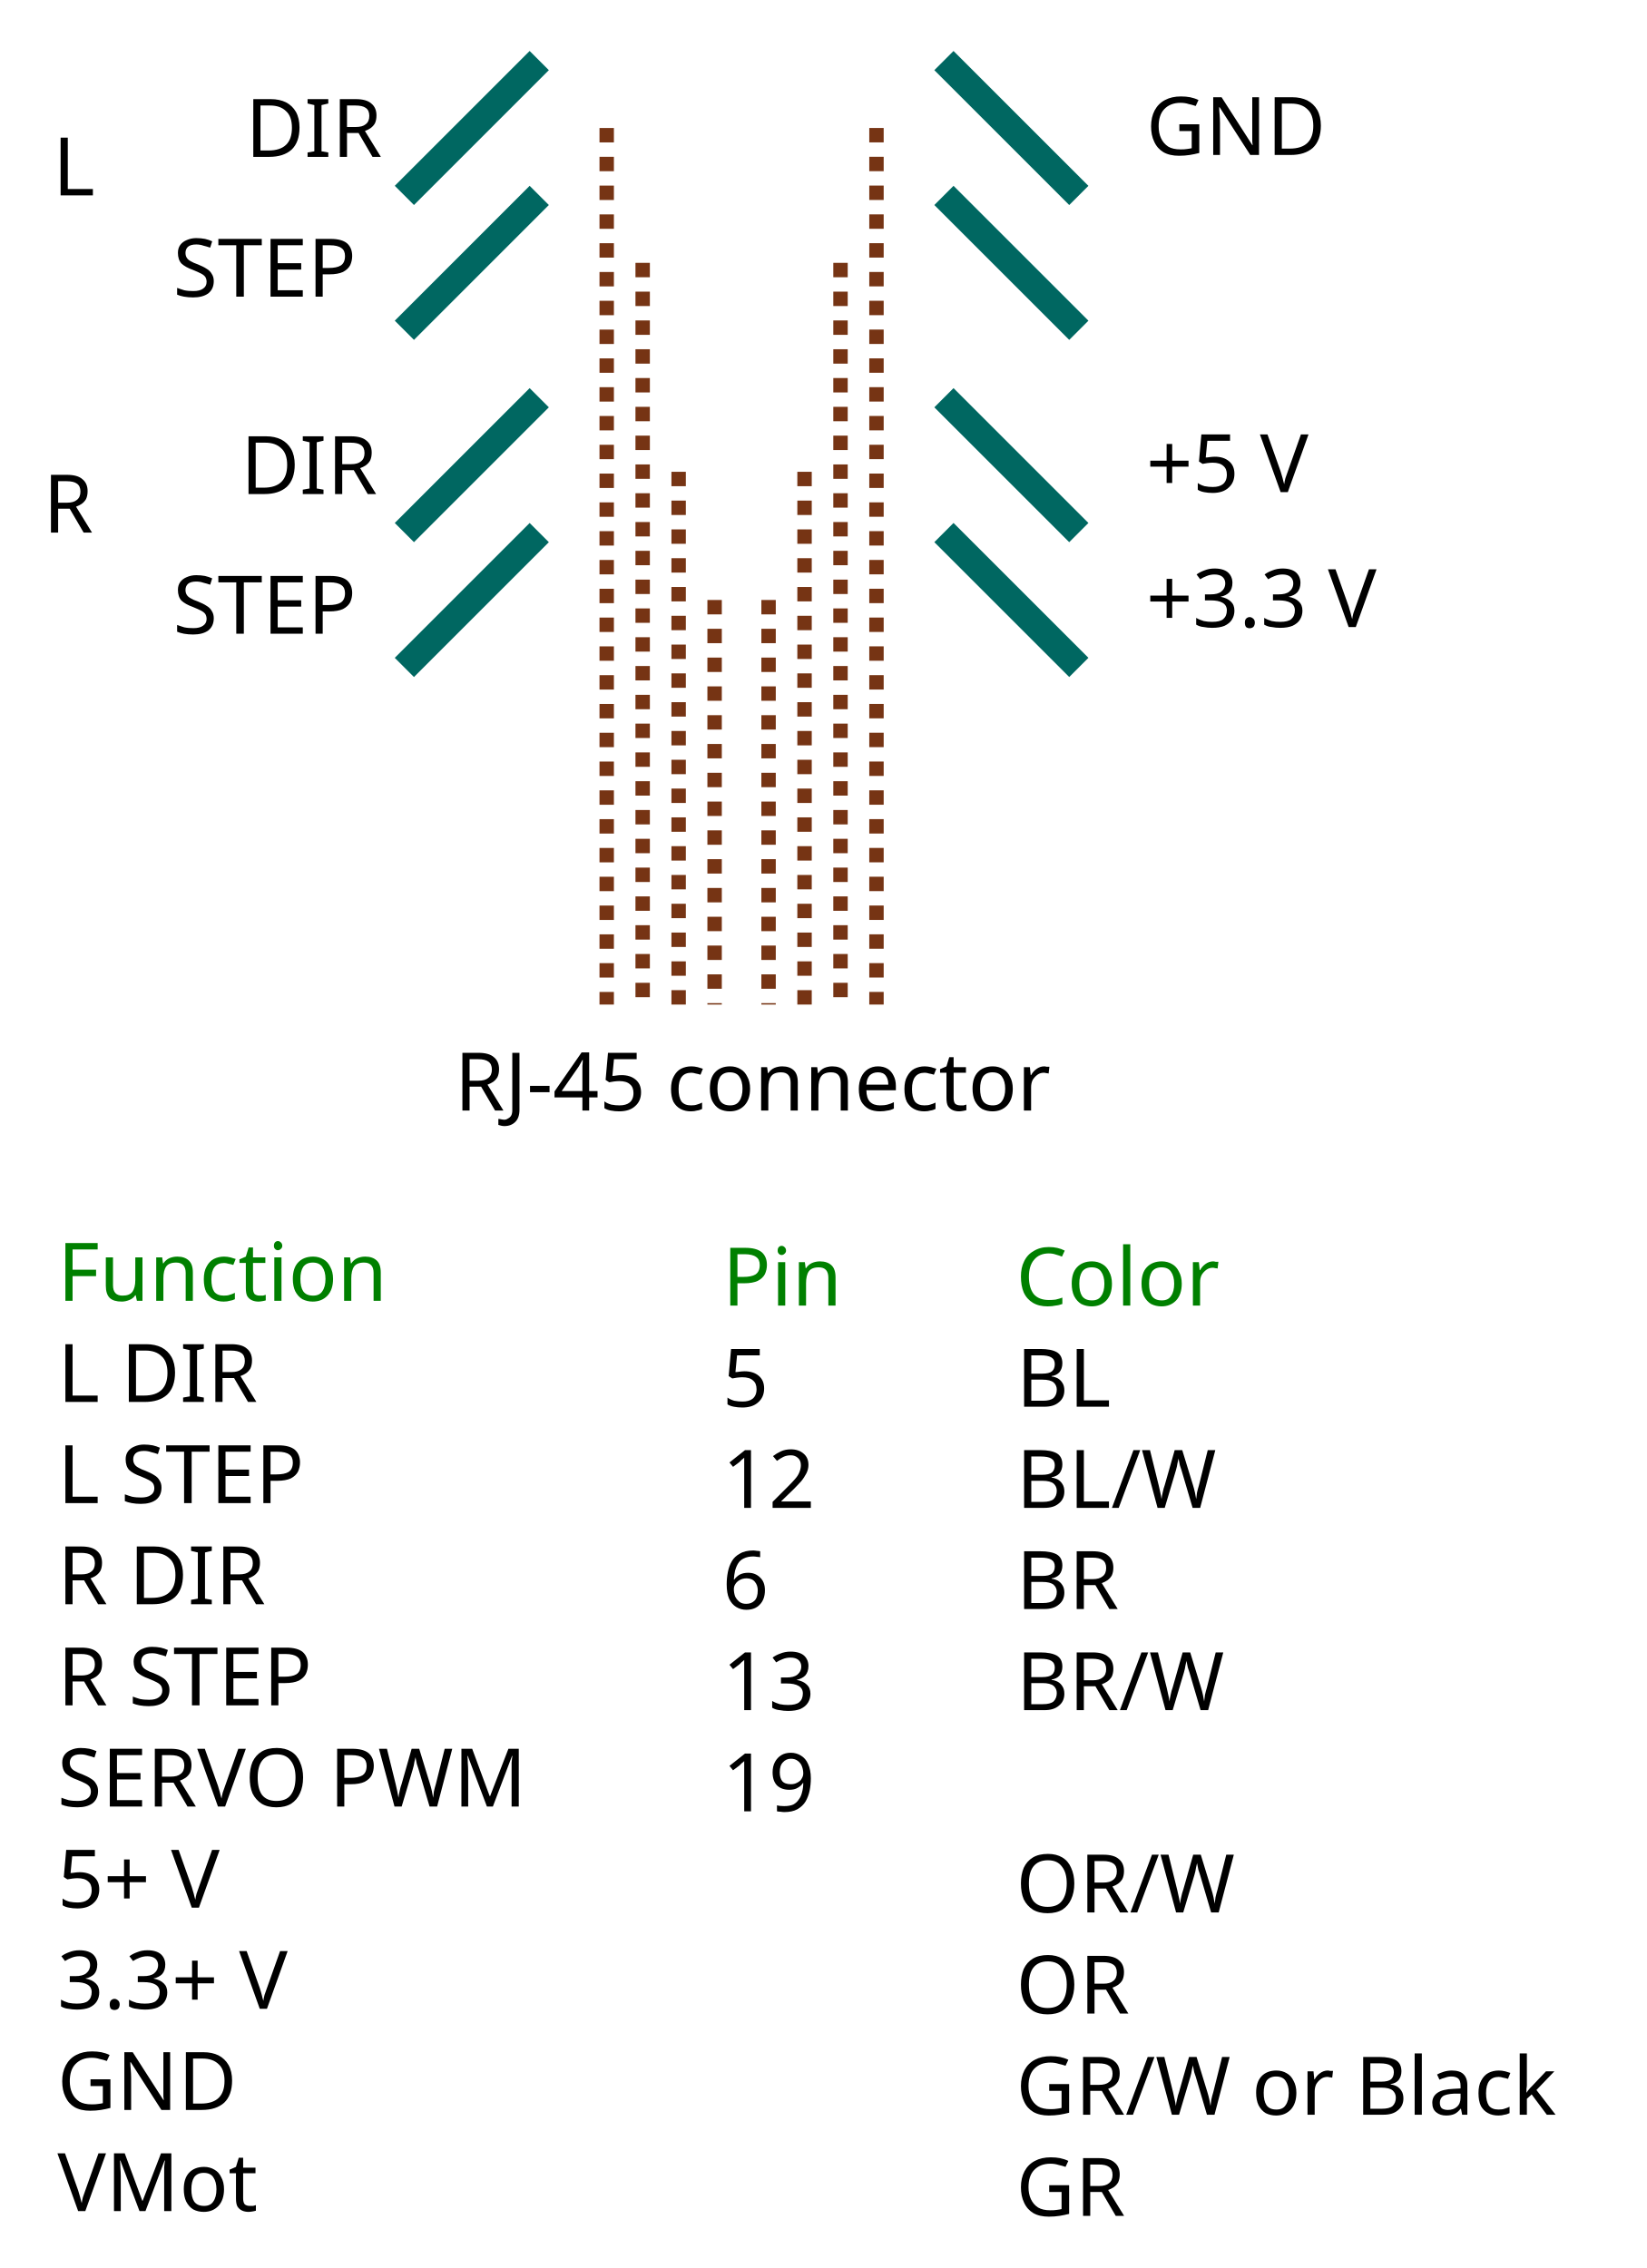
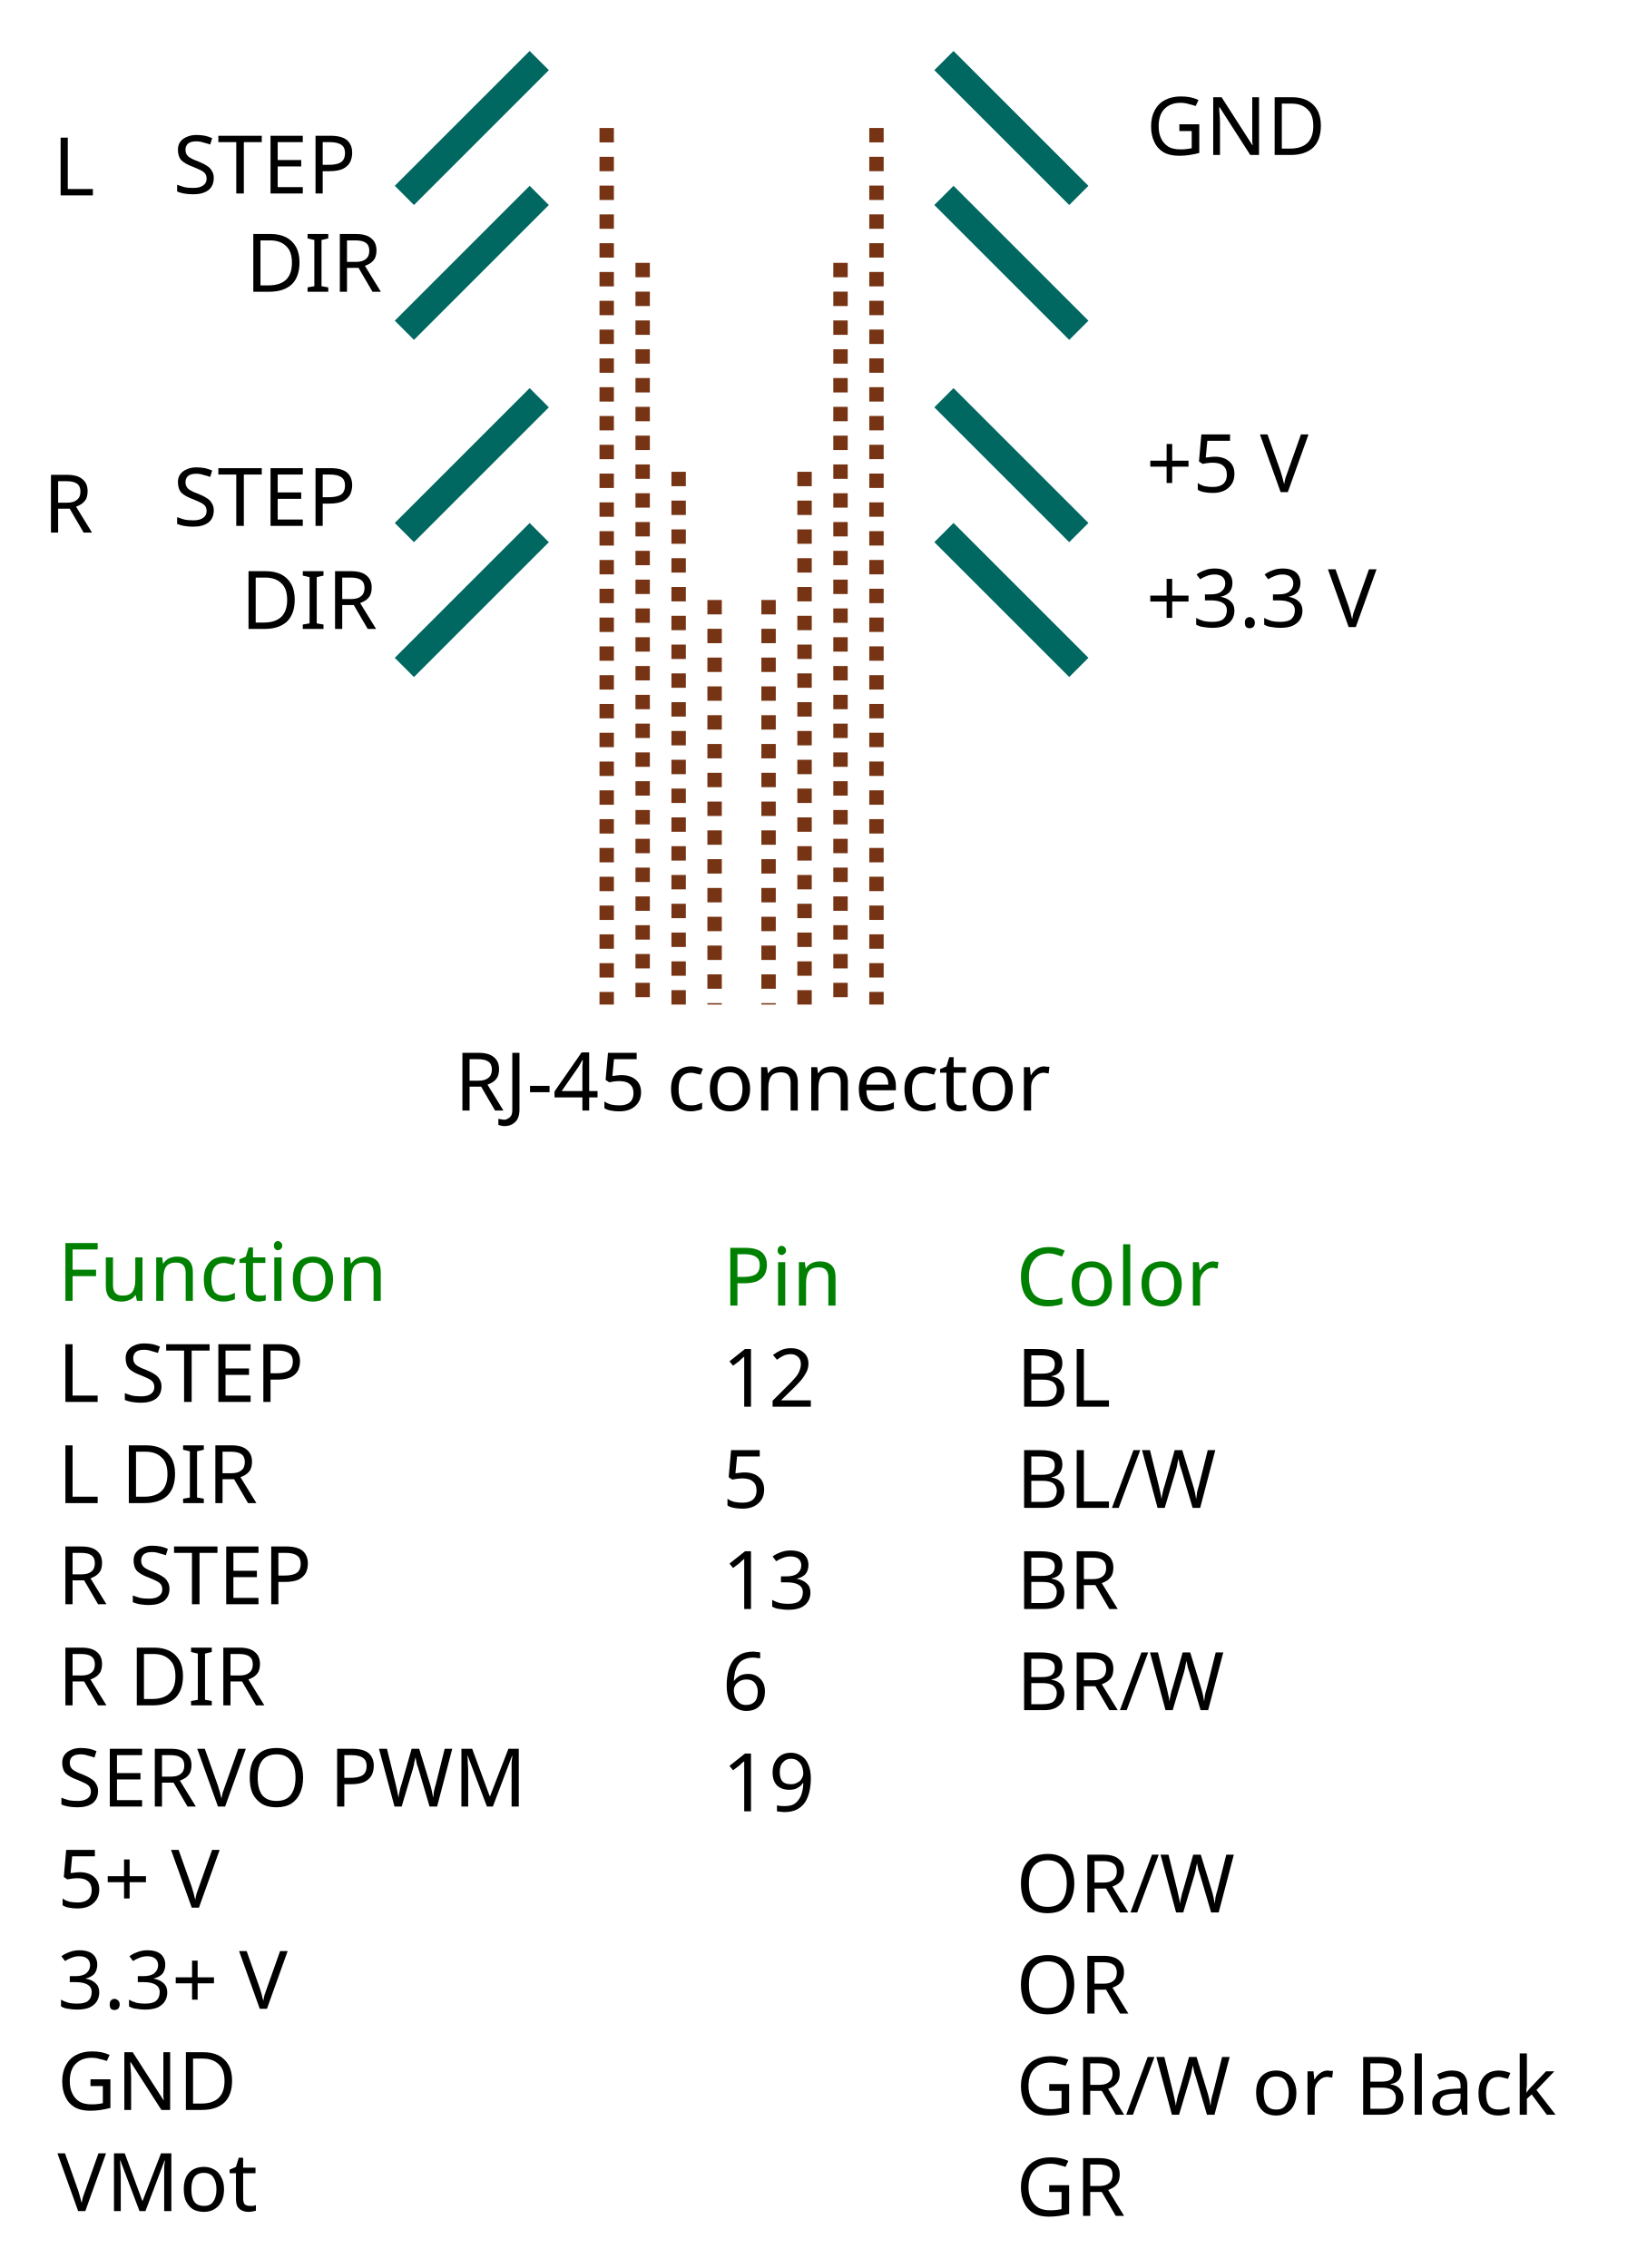
<svg xmlns="http://www.w3.org/2000/svg" width="64.597mm" height="88.994mm" viewBox="0 0 64.597 88.994" version="1.1" id="svg8">
  <defs id="defs2" />
  <g id="layer1" transform="translate(-23.825,-61.79013)">
    <path style="fill:none;stroke:#006761;stroke-width:1.065;stroke-linecap:butt;stroke-linejoin:miter;stroke-miterlimit:4;stroke-dasharray:none;stroke-opacity:1" d="M 44.979,64.167 39.688,69.458" id="path3682" />
    <path style="fill:none;stroke:#006761;stroke-width:1.065;stroke-linecap:butt;stroke-linejoin:miter;stroke-miterlimit:4;stroke-dasharray:none;stroke-opacity:1" d="M 44.979,69.458 39.688,74.75" id="path3682-3" />
    <path style="fill:none;stroke:#006761;stroke-width:1.065;stroke-linecap:butt;stroke-linejoin:miter;stroke-miterlimit:4;stroke-dasharray:none;stroke-opacity:1" d="M 44.979,77.396 39.688,82.688" id="path3682-6" />
    <path style="fill:none;stroke:#006761;stroke-width:1.065;stroke-linecap:butt;stroke-linejoin:miter;stroke-miterlimit:4;stroke-dasharray:none;stroke-opacity:1" d="m 44.979,82.688 -5.292,5.292" id="path3682-7" />
    <path style="fill:none;stroke:#763414;stroke-width:0.565;stroke-linecap:butt;stroke-linejoin:miter;stroke-miterlimit:4;stroke-dasharray:0.565, 0.565;stroke-dashoffset:0;stroke-opacity:1" d="M 47.625,66.813 V 101.208" id="path4516" />
    <path style="fill:none;stroke:#763414;stroke-width:0.565;stroke-linecap:butt;stroke-linejoin:miter;stroke-miterlimit:4;stroke-dasharray:0.565, 0.565;stroke-dashoffset:0;stroke-opacity:1" d="M 49.036,72.104 V 101.208" id="path4516-5" />
    <path style="fill:none;stroke:#763414;stroke-width:0.565;stroke-linecap:butt;stroke-linejoin:miter;stroke-miterlimit:4;stroke-dasharray:0.565, 0.565;stroke-dashoffset:0;stroke-opacity:1" d="M 50.447,101.208 V 80.042" id="path4516-3" />
    <path style="fill:none;stroke:#763414;stroke-width:0.565;stroke-linecap:butt;stroke-linejoin:miter;stroke-miterlimit:4;stroke-dasharray:0.565, 0.565;stroke-dashoffset:0;stroke-opacity:1" d="M 51.858,85.333 V 101.208" id="path4516-56" />
    <path style="fill:none;stroke:#006761;stroke-width:1.065;stroke-linecap:butt;stroke-linejoin:miter;stroke-miterlimit:4;stroke-dasharray:none;stroke-opacity:1" d="m 60.854,64.167 5.292,5.292" id="path3682-2" />
    <path style="fill:none;stroke:#006761;stroke-width:1.065;stroke-linecap:butt;stroke-linejoin:miter;stroke-miterlimit:4;stroke-dasharray:none;stroke-opacity:1" d="m 60.854,69.458 5.292,5.292" id="path3682-3-9" />
    <path style="fill:none;stroke:#006761;stroke-width:1.065;stroke-linecap:butt;stroke-linejoin:miter;stroke-miterlimit:4;stroke-dasharray:none;stroke-opacity:1" d="m 60.854,77.396 5.292,5.292" id="path3682-6-1" />
    <path style="fill:none;stroke:#006761;stroke-width:1.065;stroke-linecap:butt;stroke-linejoin:miter;stroke-miterlimit:4;stroke-dasharray:none;stroke-opacity:1" d="m 60.854,82.687 5.292,5.292" id="path3682-7-2" />
    <path style="fill:none;stroke:#763414;stroke-width:0.565;stroke-linecap:butt;stroke-linejoin:miter;stroke-miterlimit:4;stroke-dasharray:0.565, 0.565;stroke-dashoffset:0;stroke-opacity:1" d="M 58.208,66.812 V 101.208" id="path4516-7" />
    <path style="fill:none;stroke:#763414;stroke-width:0.565;stroke-linecap:butt;stroke-linejoin:miter;stroke-miterlimit:4;stroke-dasharray:0.565, 0.565;stroke-dashoffset:0;stroke-opacity:1" d="M 56.797,72.104 V 101.208" id="path4516-5-0" />
    <path style="fill:none;stroke:#763414;stroke-width:0.565;stroke-linecap:butt;stroke-linejoin:miter;stroke-miterlimit:4;stroke-dasharray:0.565, 0.565;stroke-dashoffset:0;stroke-opacity:1" d="M 55.386,101.208 V 80.042" id="path4516-3-9" />
    <path style="fill:none;stroke:#763414;stroke-width:0.565;stroke-linecap:butt;stroke-linejoin:miter;stroke-miterlimit:4;stroke-dasharray:0.565, 0.565;stroke-dashoffset:0;stroke-opacity:1" d="M 53.975,85.333 V 101.208" id="path4516-56-3" />
-     <text xml:space="preserve" style="font-style:normal;font-weight:normal;font-size:3.175px;line-height:1.25;font-family:sans-serif;letter-spacing:0px;word-spacing:0px;fill:#000000;fill-opacity:1;stroke:none;stroke-width:0.265" x="33.451" y="67.946" id="text4583">
-       <tspan id="tspan4581" x="33.451" y="67.946" style="stroke-width:0.265">DIR</tspan>
+     <text xml:space="preserve" style="font-style:normal;font-weight:normal;font-size:3.175px;line-height:1.25;font-family:sans-serif;letter-spacing:0px;word-spacing:0px;fill:#000000;fill-opacity:1;stroke:none;stroke-width:0.265" x="33.451" y="73.238" id="text4583">
+       <tspan id="tspan4581" x="33.451" y="73.238" style="stroke-width:0.265">DIR</tspan>
    </text>
-     <text xml:space="preserve" style="font-style:normal;font-weight:normal;font-size:3.175px;line-height:1.25;font-family:sans-serif;letter-spacing:0px;word-spacing:0px;fill:#000000;fill-opacity:1;stroke:none;stroke-width:0.265" x="33.262" y="81.176" id="text4583-6">
-       <tspan id="tspan4581-2" x="33.262" y="81.176" style="stroke-width:0.265">DIR</tspan>
+     <text xml:space="preserve" style="font-style:normal;font-weight:normal;font-size:3.175px;line-height:1.25;font-family:sans-serif;letter-spacing:0px;word-spacing:0px;fill:#000000;fill-opacity:1;stroke:none;stroke-width:0.265" x="33.262" y="86.467" id="text4583-6">
+       <tspan id="tspan4581-2" x="33.262" y="86.467" style="stroke-width:0.265">DIR</tspan>
    </text>
-     <text xml:space="preserve" style="font-style:normal;font-weight:normal;font-size:3.175px;line-height:1.25;font-family:sans-serif;letter-spacing:0px;word-spacing:0px;fill:#000000;fill-opacity:1;stroke:none;stroke-width:0.265" x="30.616" y="73.427" id="text4633">
-       <tspan id="tspan4631" x="30.616" y="73.427" style="stroke-width:0.265">STEP</tspan>
+     <text xml:space="preserve" style="font-style:normal;font-weight:normal;font-size:3.175px;line-height:1.25;font-family:sans-serif;letter-spacing:0px;word-spacing:0px;fill:#000000;fill-opacity:1;stroke:none;stroke-width:0.265" x="30.616" y="69.383" id="text4633">
+       <tspan id="tspan4631" x="30.616" y="69.383" style="stroke-width:0.265">STEP</tspan>
    </text>
-     <text xml:space="preserve" style="font-style:normal;font-weight:normal;font-size:3.175px;line-height:1.25;font-family:sans-serif;letter-spacing:0px;word-spacing:0px;fill:#000000;fill-opacity:1;stroke:none;stroke-width:0.265" x="30.616" y="86.656" id="text4633-6">
-       <tspan id="tspan4631-1" x="30.616" y="86.656" style="stroke-width:0.265">STEP</tspan>
+     <text xml:space="preserve" style="font-style:normal;font-weight:normal;font-size:3.175px;line-height:1.25;font-family:sans-serif;letter-spacing:0px;word-spacing:0px;fill:#000000;fill-opacity:1;stroke:none;stroke-width:0.265" x="30.616" y="82.423" id="text4633-6">
+       <tspan id="tspan4631-1" x="30.616" y="82.423" style="stroke-width:0.265">STEP</tspan>
    </text>
    <text xml:space="preserve" style="font-style:normal;font-weight:normal;font-size:3.175px;line-height:1.25;font-family:sans-serif;letter-spacing:0px;word-spacing:0px;fill:#000000;fill-opacity:1;stroke:none;stroke-width:0.265" x="25.891" y="69.458" id="text4655">
      <tspan id="tspan4653" x="25.891" y="69.458" style="stroke-width:0.265">L</tspan>
    </text>
    <text xml:space="preserve" style="font-style:normal;font-weight:normal;font-size:3.175px;line-height:1.25;font-family:sans-serif;letter-spacing:0px;word-spacing:0px;fill:#000000;fill-opacity:1;stroke:none;stroke-width:0.265" x="25.513" y="82.688" id="text4659">
      <tspan id="tspan4657" x="25.513" y="82.688" style="stroke-width:0.265">R</tspan>
    </text>
    <text xml:space="preserve" style="font-style:normal;font-weight:normal;font-size:3.175px;line-height:1.25;font-family:sans-serif;letter-spacing:0px;word-spacing:0px;fill:#000000;fill-opacity:1;stroke:none;stroke-width:0.265" x="68.792" y="67.871" id="text4663">
      <tspan id="tspan4661" x="68.792" y="67.871" style="stroke-width:0.265">GND</tspan>
    </text>
    <text xml:space="preserve" style="font-style:normal;font-weight:normal;font-size:3.175px;line-height:1.25;font-family:sans-serif;letter-spacing:0px;word-spacing:0px;fill:#000000;fill-opacity:1;stroke:none;stroke-width:0.265" x="68.792" y="81.1" id="text4667">
      <tspan id="tspan4665" x="68.792" y="81.1" style="stroke-width:0.265">+5 V</tspan>
    </text>
    <text xml:space="preserve" style="font-style:normal;font-weight:normal;font-size:3.175px;line-height:1.25;font-family:sans-serif;letter-spacing:0px;word-spacing:0px;fill:#000000;fill-opacity:1;stroke:none;stroke-width:0.265" x="68.792" y="86.392" id="text4671">
      <tspan id="tspan4669" x="68.792" y="86.392" style="stroke-width:0.265">+3.3 V</tspan>
    </text>
    <text xml:space="preserve" style="font-style:normal;font-weight:normal;font-size:3.175px;line-height:1.25;font-family:sans-serif;letter-spacing:0px;word-spacing:0px;fill:#000000;fill-opacity:1;stroke:none;stroke-width:0.265" x="41.653" y="105.366" id="text4675">
      <tspan id="tspan4673" x="41.653" y="105.366" style="stroke-width:0.265">RJ-45 connector</tspan>
    </text>
    <text xml:space="preserve" style="font-style:normal;font-weight:normal;font-size:3.175px;line-height:1.25;font-family:sans-serif;letter-spacing:0px;word-spacing:0px;fill:#000000;fill-opacity:1;stroke:none;stroke-width:0.265" x="23.057" y="111.414" id="text4679">
      <tspan id="tspan4677" x="23.057" y="114.223" style="stroke-width:0.265" />
    </text>
    <text xml:space="preserve" style="font-style:normal;font-weight:normal;font-size:3.175px;line-height:1.25;font-family:sans-serif;letter-spacing:0px;word-spacing:0px;fill:#000000;fill-opacity:1;stroke:none;stroke-width:0.265" x="26.08" y="112.831" id="text4683">
      <tspan id="tspan4681" x="26.08" y="112.831" style="fill:#008000;stroke-width:0.265">Function</tspan>
-       <tspan x="26.08" y="116.8" style="stroke-width:0.265" id="tspan4685">L DIR</tspan>
-       <tspan x="26.08" y="120.769" style="stroke-width:0.265" id="tspan4687">L STEP</tspan>
-       <tspan x="26.08" y="124.737" style="stroke-width:0.265" id="tspan4689">R DIR</tspan>
-       <tspan x="26.08" y="128.706" style="stroke-width:0.265" id="tspan4691">R STEP</tspan>
+       <tspan x="26.08" y="116.8" style="stroke-width:0.265" id="tspan4685">L STEP</tspan>
+       <tspan x="26.08" y="120.769" style="stroke-width:0.265" id="tspan4687">L DIR</tspan>
+       <tspan x="26.08" y="124.737" style="stroke-width:0.265" id="tspan4689">R STEP</tspan>
+       <tspan x="26.08" y="128.706" style="stroke-width:0.265" id="tspan4691">R DIR</tspan>
      <tspan x="26.08" y="132.675" style="stroke-width:0.265" id="tspan4693">SERVO PWM</tspan>
      <tspan x="26.08" y="136.644" style="stroke-width:0.265" id="tspan82">5+ V</tspan>
      <tspan x="26.08" y="140.612" style="stroke-width:0.265" id="tspan84">3.3+ V</tspan>
      <tspan x="26.08" y="144.581" style="stroke-width:0.265" id="tspan86">GND</tspan>
      <tspan x="26.08" y="148.55" style="stroke-width:0.265" id="tspan88">VMot</tspan>
    </text>
    <text xml:space="preserve" style="font-style:normal;font-weight:normal;font-size:3.175px;line-height:1.25;font-family:sans-serif;letter-spacing:0px;word-spacing:0px;fill:#000000;fill-opacity:1;stroke:none;stroke-width:0.265" x="52.161" y="113.02" id="text4699">
      <tspan id="tspan4697" x="52.161" y="113.02" style="fill:#008000;stroke-width:0.265">Pin</tspan>
-       <tspan x="52.161" y="116.989" style="stroke-width:0.265" id="tspan4701">5</tspan>
-       <tspan x="52.161" y="120.958" style="stroke-width:0.265" id="tspan4703">12</tspan>
-       <tspan x="52.161" y="124.926" style="stroke-width:0.265" id="tspan4705">6</tspan>
-       <tspan x="52.161" y="128.895" style="stroke-width:0.265" id="tspan4707">13</tspan>
+       <tspan x="52.161" y="116.989" style="stroke-width:0.265" id="tspan4701">12</tspan>
+       <tspan x="52.161" y="120.958" style="stroke-width:0.265" id="tspan4703">5</tspan>
+       <tspan x="52.161" y="124.926" style="stroke-width:0.265" id="tspan4705">13</tspan>
+       <tspan x="52.161" y="128.895" style="stroke-width:0.265" id="tspan4707">6</tspan>
      <tspan x="52.161" y="132.864" style="stroke-width:0.265" id="tspan4709">19</tspan>
    </text>
    <text id="text80" y="113.02" x="63.689" style="font-style:normal;font-weight:normal;font-size:3.175px;line-height:1.25;font-family:sans-serif;letter-spacing:0px;word-spacing:0px;fill:#000000;fill-opacity:1;stroke:none;stroke-width:0.265" xml:space="preserve">
      <tspan style="fill:#008000;stroke-width:0.265" y="113.02" x="63.689" id="tspan68">Color</tspan>
      <tspan id="tspan70" style="stroke-width:0.265" y="116.989" x="63.689">BL</tspan>
      <tspan id="tspan72" style="stroke-width:0.265" y="120.958" x="63.689">BL/W</tspan>
      <tspan id="tspan74" style="stroke-width:0.265" y="124.926" x="63.689">BR</tspan>
      <tspan id="tspan76" style="stroke-width:0.265" y="128.895" x="63.689">BR/W</tspan>
      <tspan id="tspan78" style="stroke-width:0.265" y="132.864" x="63.689" />
      <tspan style="stroke-width:0.265" y="136.833" x="63.689" id="tspan90">OR/W</tspan>
      <tspan style="stroke-width:0.265" y="140.801" x="63.689" id="tspan92">OR</tspan>
      <tspan style="stroke-width:0.265" y="144.77" x="63.689" id="tspan94">GR/W or Black</tspan>
      <tspan style="stroke-width:0.265" y="148.739" x="63.689" id="tspan96">GR</tspan>
    </text>
  </g>
</svg>
